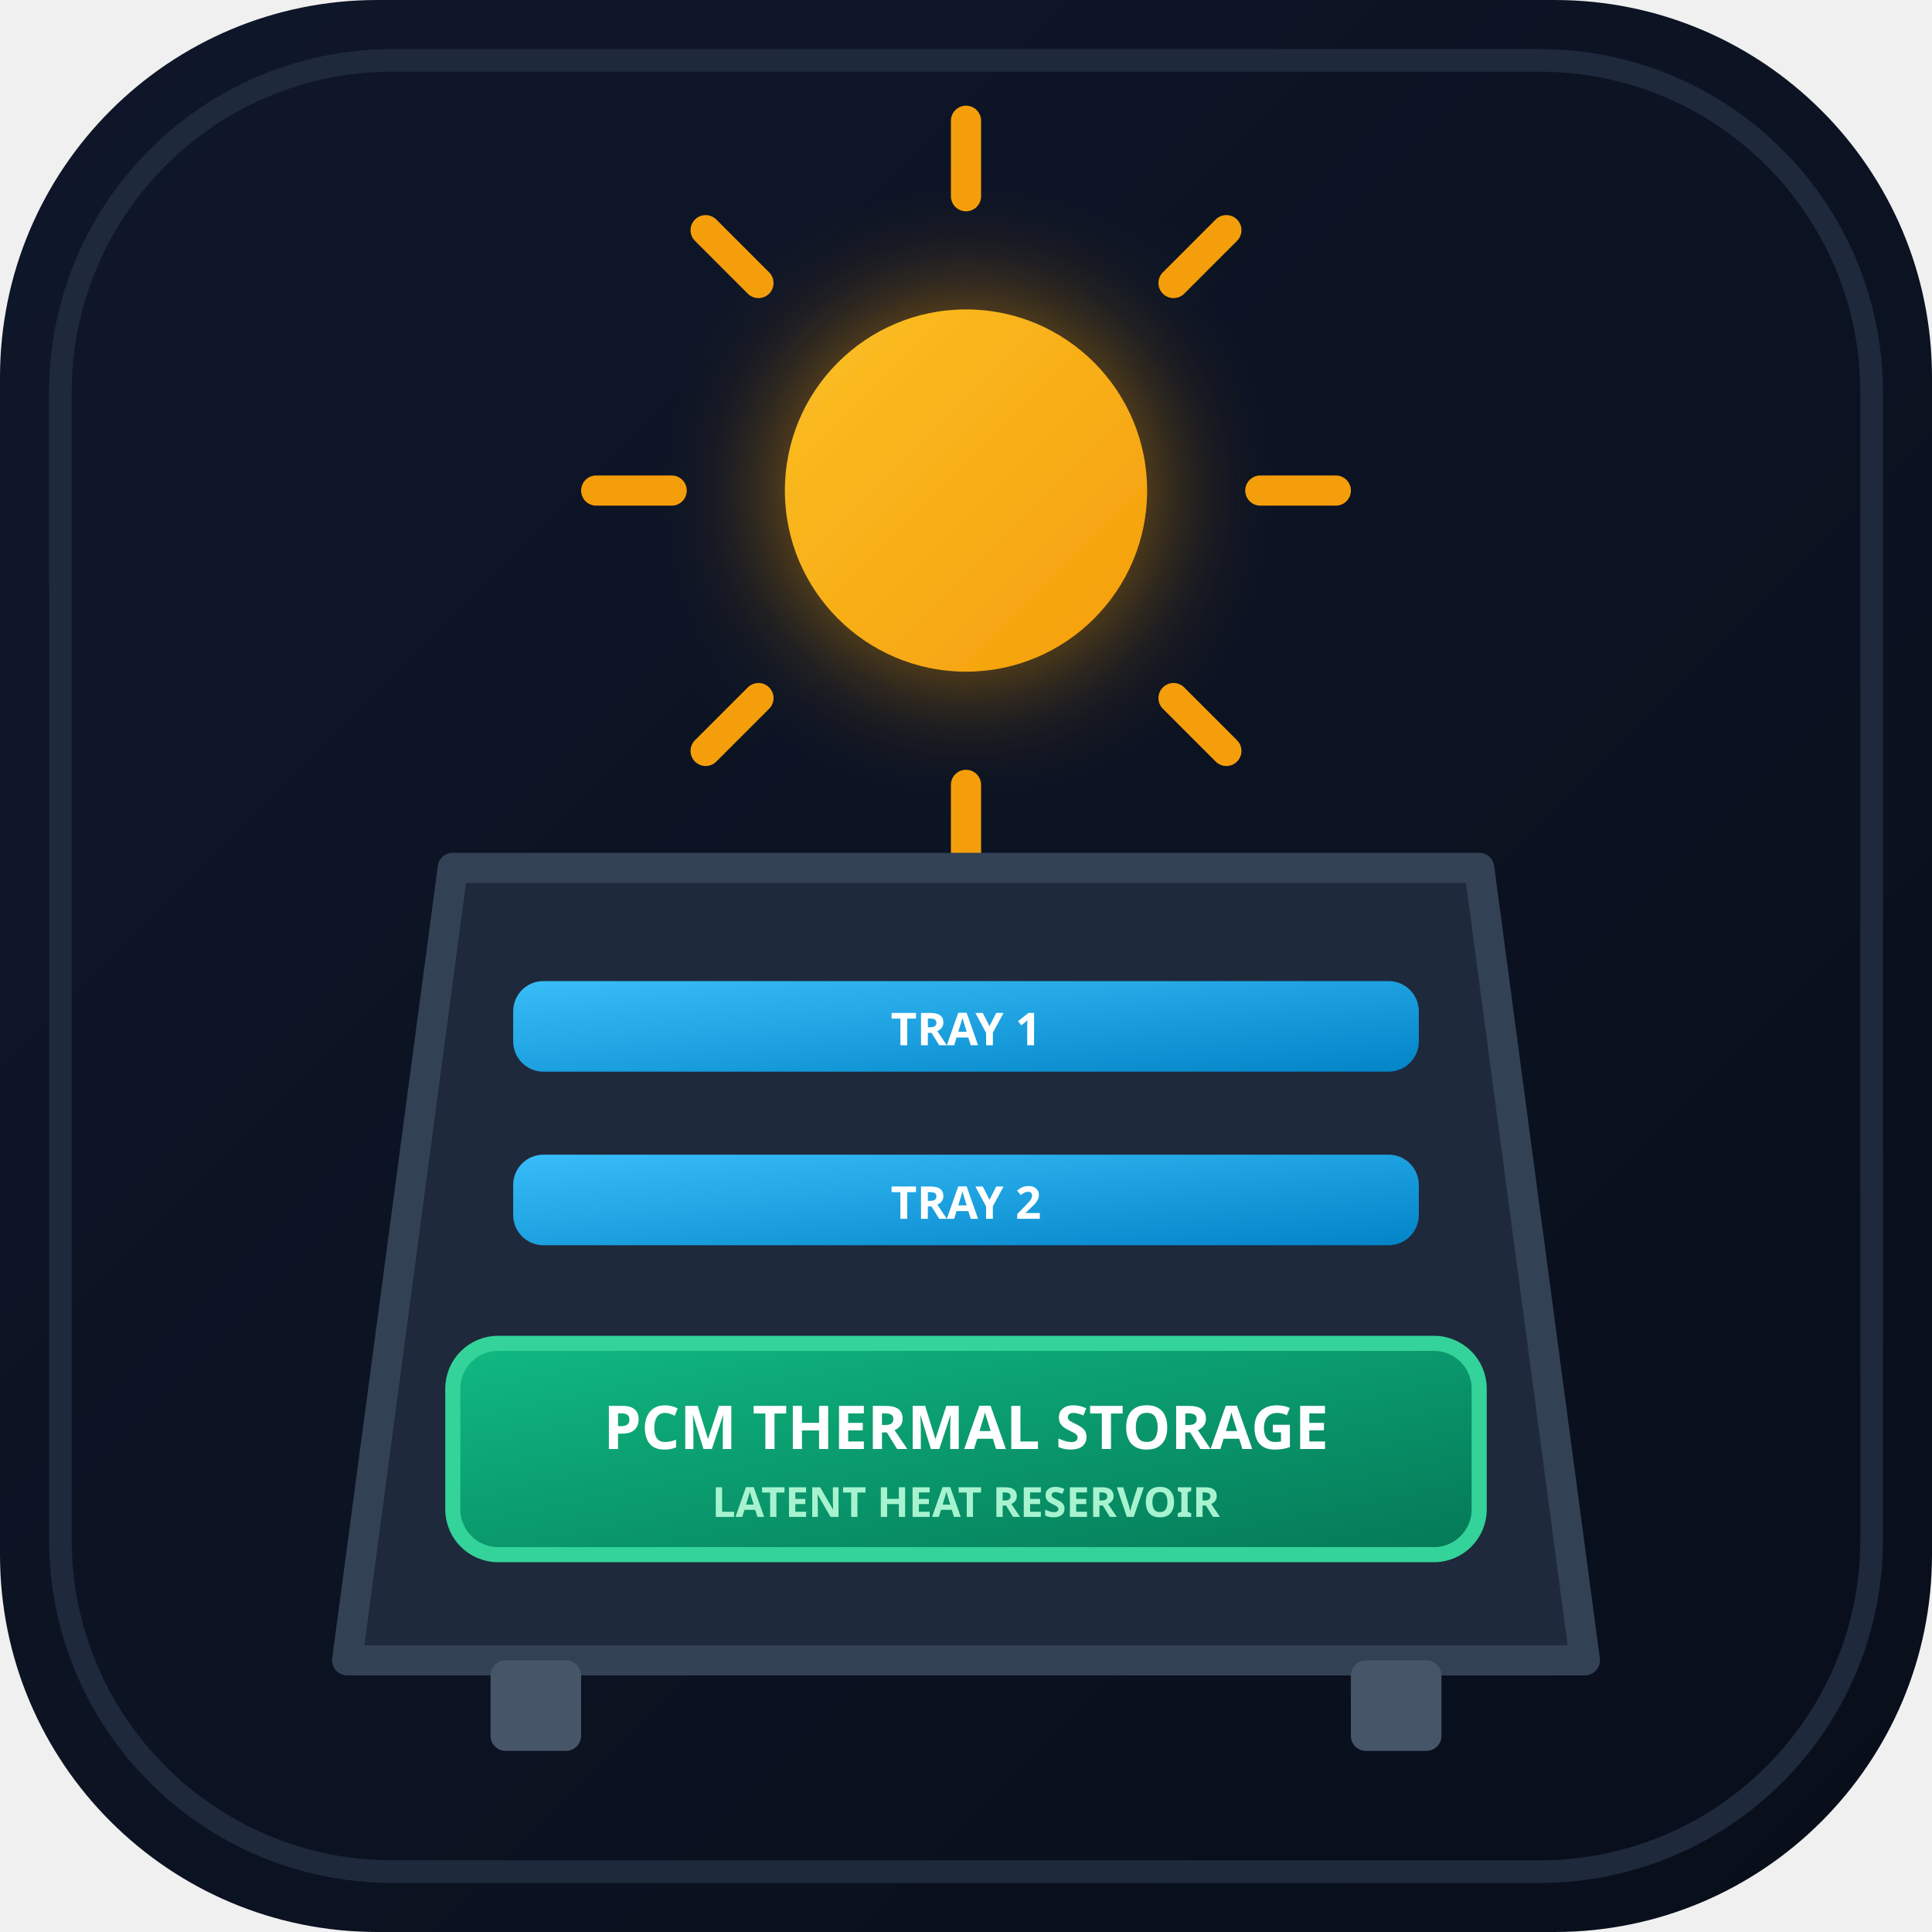
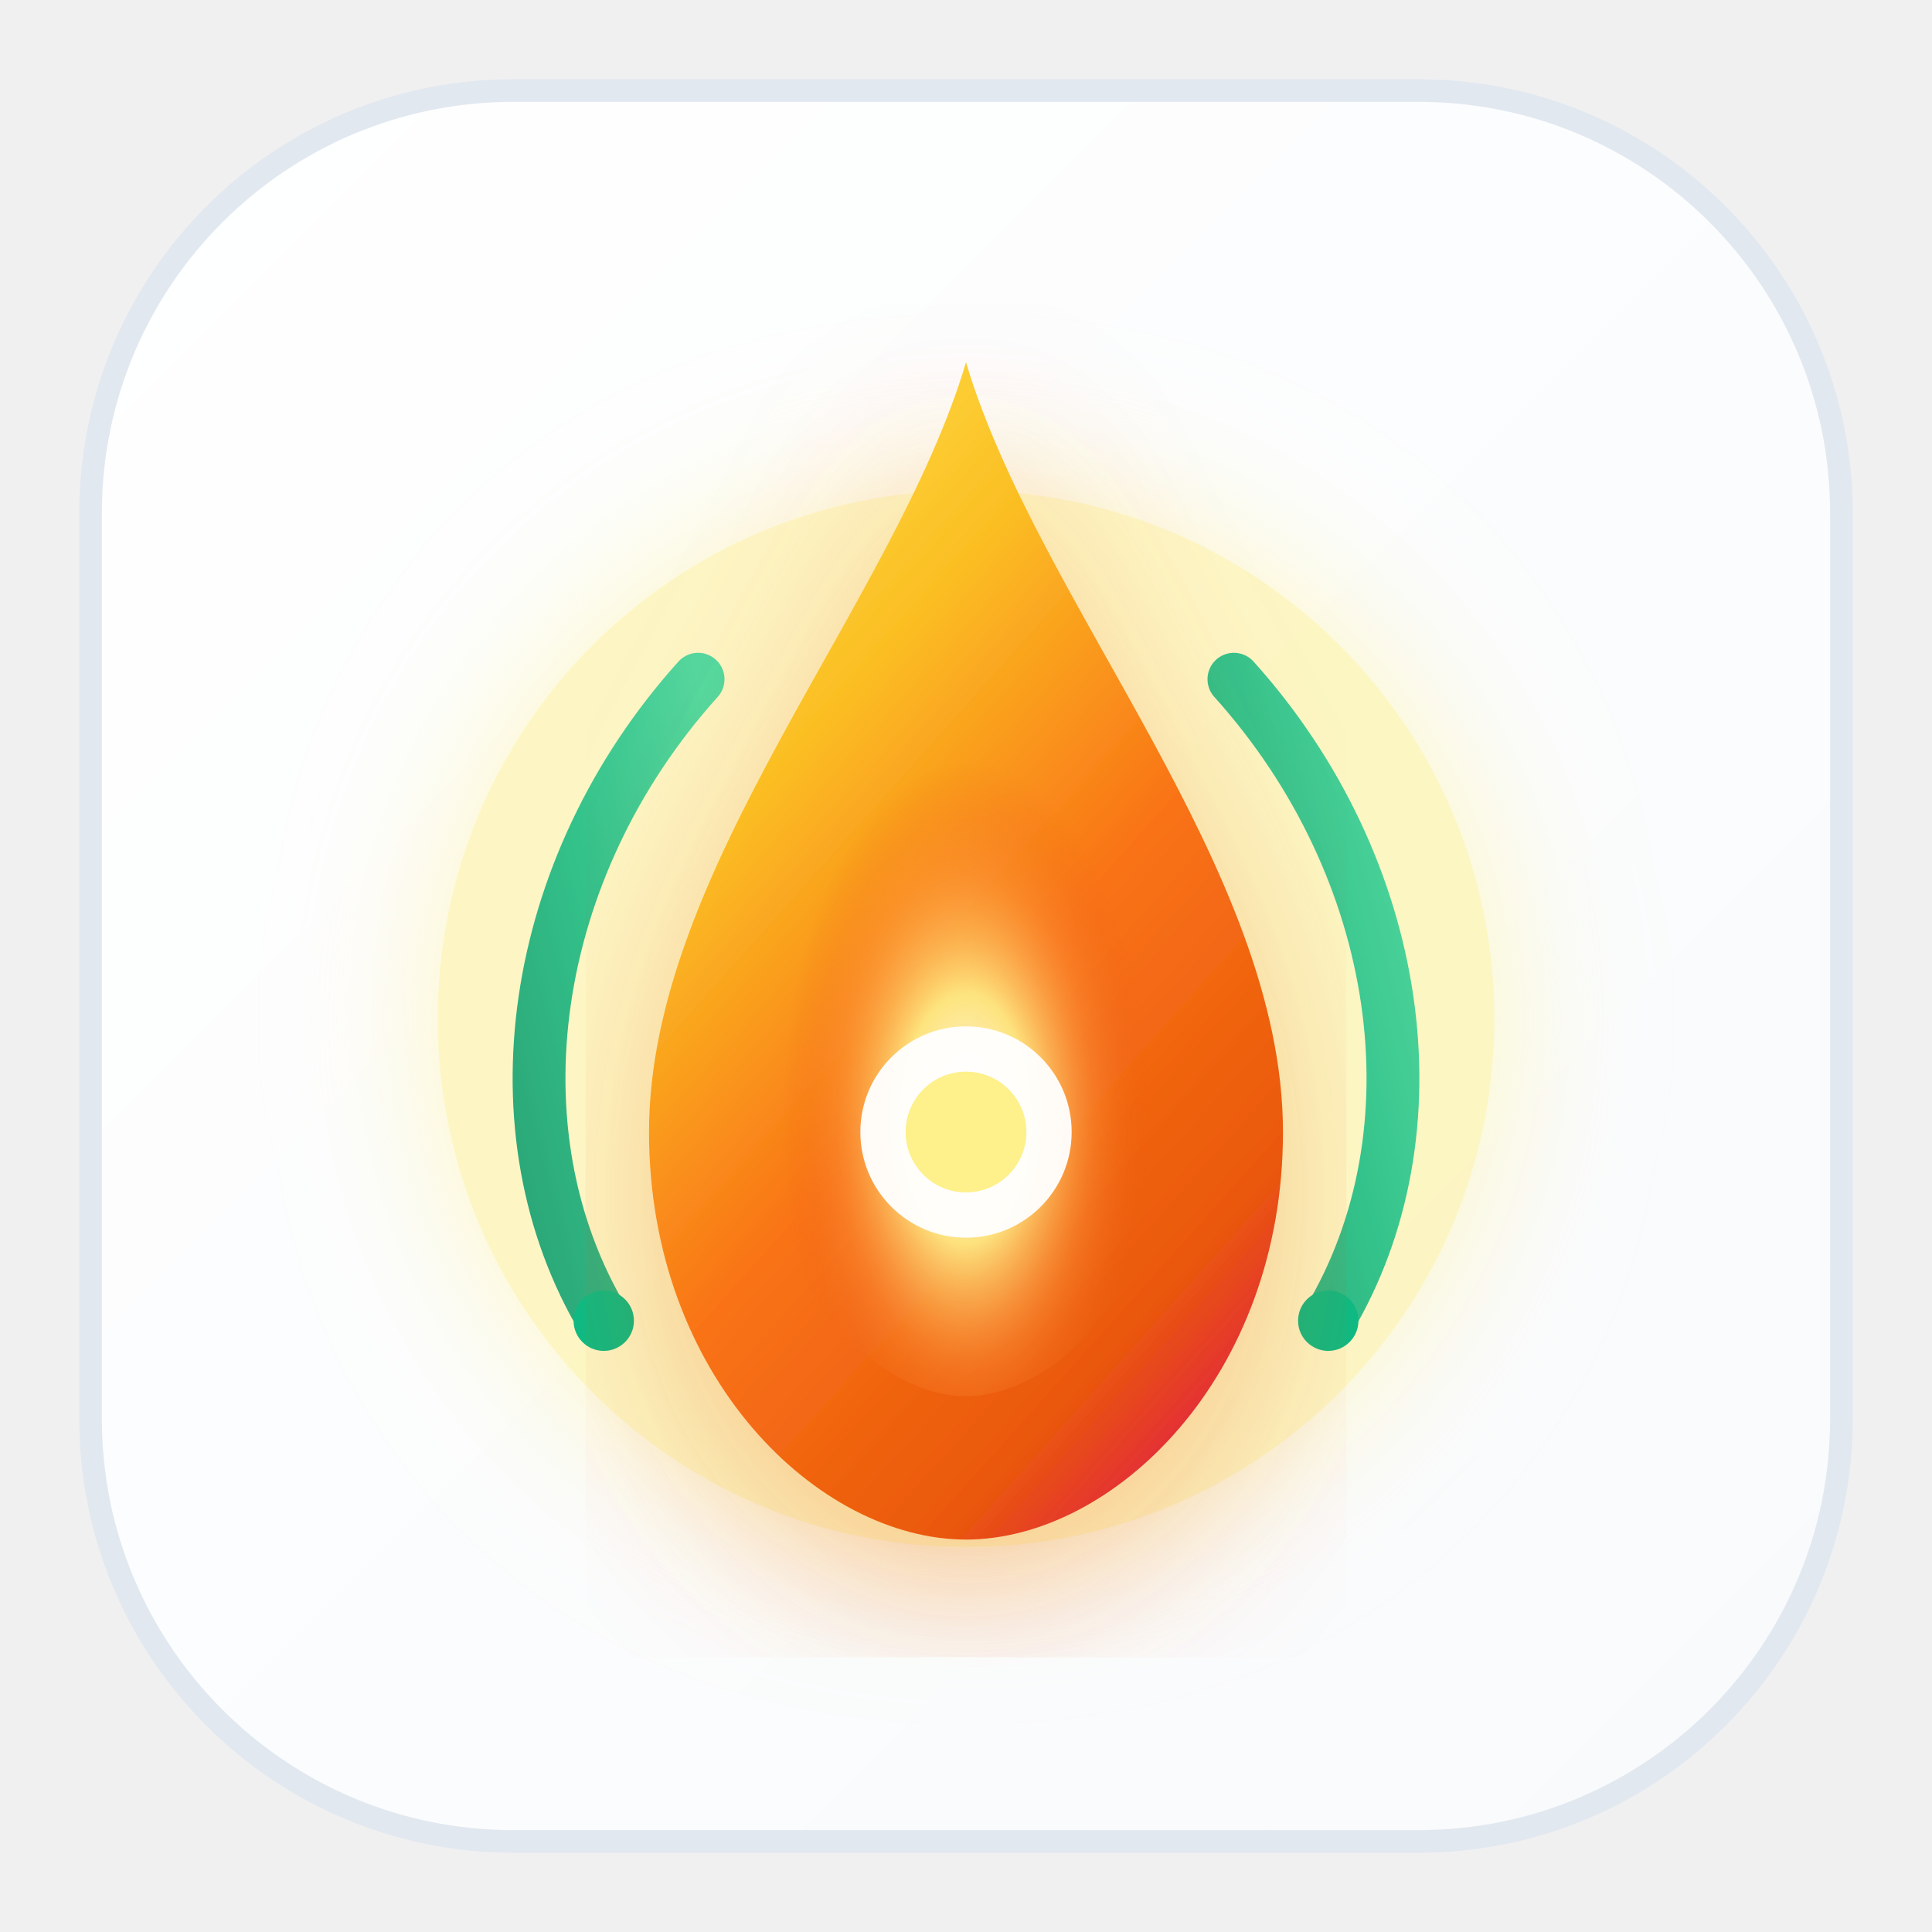
- <svg xmlns="http://www.w3.org/2000/svg" viewBox="0 0 512 512" width="512" height="512">
+ <svg xmlns="http://www.w3.org/2000/svg" viewBox="0 0 512 512" width="512" height="512" fill="none">
  <defs>
-     <linearGradient id="bgGrad" x1="0%" y1="0%" x2="100%" y2="100%">
-       <stop offset="0%" stop-color="#0f172a" />
-       <stop offset="100%" stop-color="#080e1a" />
+     <linearGradient id="bgGrad512" x1="0%" y1="0%" x2="100%" y2="100%">
+       <stop offset="0%" stop-color="#ffffff" />
+       <stop offset="100%" stop-color="#f8fafc" />
    </linearGradient>
-     <linearGradient id="solarGrad" x1="0%" y1="0%" x2="100%" y2="100%">
-       <stop offset="0%" stop-color="#fbbf24" />
-       <stop offset="100%" stop-color="#f59e0b" />
+     <linearGradient id="agniFlame512" x1="20%" y1="0%" x2="80%" y2="100%">
+       <stop offset="0%" stop-color="#fde047" />
+       <stop offset="25%" stop-color="#fbbf24" />
+       <stop offset="55%" stop-color="#f97316" />
+       <stop offset="85%" stop-color="#ea580c" />
+       <stop offset="100%" stop-color="#e11d48" />
    </linearGradient>
-     <linearGradient id="pcmGrad" x1="0%" y1="0%" x2="100%" y2="100%">
-       <stop offset="0%" stop-color="#10b981" />
-       <stop offset="100%" stop-color="#047857" />
+     <radialGradient id="sunCore512" cx="50%" cy="65%" r="45%">
+       <stop offset="0%" stop-color="#ffffff" stop-opacity="0.95" />
+       <stop offset="35%" stop-color="#fef08a" stop-opacity="0.9" />
+       <stop offset="70%" stop-color="#fb923c" stop-opacity="0.4" />
+       <stop offset="100%" stop-color="#ea580c" stop-opacity="0" />
+     </radialGradient>
+     <linearGradient id="pcmEnergy512" x1="0%" y1="100%" x2="100%" y2="0%">
+       <stop offset="0%" stop-color="#059669" />
+       <stop offset="50%" stop-color="#10b981" />
+       <stop offset="100%" stop-color="#34d399" />
    </linearGradient>
-     <linearGradient id="trayGrad" x1="0%" y1="0%" x2="100%" y2="100%">
-       <stop offset="0%" stop-color="#38bdf8" />
-       <stop offset="100%" stop-color="#0284c7" />
-     </linearGradient>
+     <filter id="softGlow512" x="-20%" y="-20%" width="140%" height="140%">
+       <feGaussianBlur stdDeviation="20" result="blur" />
+       <feComposite in="SourceGraphic" in2="blur" operator="over" />
+     </filter>
+     <filter id="ambientShadow512" x="-10%" y="-10%" width="120%" height="120%">
+       <feDropShadow dx="0" dy="16" stdDeviation="24" flood-color="#ea580c" flood-opacity="0.3" />
+     </filter>
  </defs>
-   <rect width="512" height="512" rx="100" fill="url(#bgGrad)" />
-   <rect x="16" y="16" width="480" height="480" rx="88" fill="none" stroke="#1e293b" stroke-width="6" />
-   <circle cx="256" cy="130" r="48" fill="url(#solarGrad)" filter="drop-shadow(0 0 16px rgba(245, 158, 11, 0.6))" />
-   <g stroke="#f59e0b" stroke-width="8" stroke-linecap="round">
-     <line x1="256" y1="52" x2="256" y2="32" />
-     <line x1="256" y1="208" x2="256" y2="228" />
-     <line x1="178" y1="130" x2="158" y2="130" />
-     <line x1="334" y1="130" x2="354" y2="130" />
-     <line x1="201" y1="75" x2="187" y2="61" />
-     <line x1="311" y1="185" x2="325" y2="199" />
-     <line x1="201" y1="185" x2="187" y2="199" />
-     <line x1="311" y1="75" x2="325" y2="61" />
+   <rect x="24" y="24" width="464" height="464" rx="112" fill="url(#bgGrad512)" stroke="#e2e8f0" stroke-width="6" />
+   <circle cx="256" cy="270" r="140" fill="#fef08a" opacity="0.5" filter="url(#softGlow512)" />
+   <path d="M 160 350 C 130 300 140 230 185 180" stroke="url(#pcmEnergy512)" stroke-width="14" stroke-linecap="round" fill="none" opacity="0.85" />
+   <circle cx="160" cy="350" r="8" fill="#10b981" />
+   <path d="M 352 350 C 382 300 372 230 327 180" stroke="url(#pcmEnergy512)" stroke-width="14" stroke-linecap="round" fill="none" opacity="0.85" />
+   <circle cx="352" cy="350" r="8" fill="#10b981" />
+   <g filter="url(#ambientShadow512)">
+     <path d="M 256 96               C 275 160 340 230 340 300               C 340 365 295 408 256 408               C 217 408 172 365 172 300               C 172 230 237 160 256 96 Z" fill="url(#agniFlame512)" />
  </g>
-   <path d="M120 230 L392 230 L420 440 L92 440 Z" fill="#1e293b" stroke="#334155" stroke-width="8" stroke-linejoin="round" />
-   <rect x="136" y="260" width="240" height="24" rx="8" fill="url(#trayGrad)" />
-   <text x="256" y="277" font-family="system-ui, sans-serif" font-size="12" font-weight="bold" fill="#ffffff" text-anchor="middle">TRAY 1</text>
-   <rect x="136" y="306" width="240" height="24" rx="8" fill="url(#trayGrad)" />
-   <text x="256" y="323" font-family="system-ui, sans-serif" font-size="12" font-weight="bold" fill="#ffffff" text-anchor="middle">TRAY 2</text>
-   <rect x="120" y="356" width="272" height="56" rx="12" fill="url(#pcmGrad)" stroke="#34d399" stroke-width="4" />
-   <text x="256" y="384" font-family="system-ui, sans-serif" font-size="16" font-weight="800" fill="#ffffff" text-anchor="middle">PCM THERMAL STORAGE</text>
-   <text x="256" y="402" font-family="system-ui, sans-serif" font-size="11" font-weight="600" fill="#a7f3d0" text-anchor="middle">LATENT HEAT RESERVOIR</text>
-   <rect x="130" y="440" width="24" height="24" rx="4" fill="#475569" />
-   <rect x="358" y="440" width="24" height="24" rx="4" fill="#475569" />
+   <path d="M 256 160             C 268 200 310 248 310 295             C 310 340 280 370 256 370             C 232 370 202 340 202 295             C 202 248 244 200 256 160 Z" fill="url(#sunCore512)" />
+   <circle cx="256" cy="300" r="28" fill="#ffffff" opacity="0.95" />
+   <circle cx="256" cy="300" r="16" fill="#fef08a" />
</svg>
